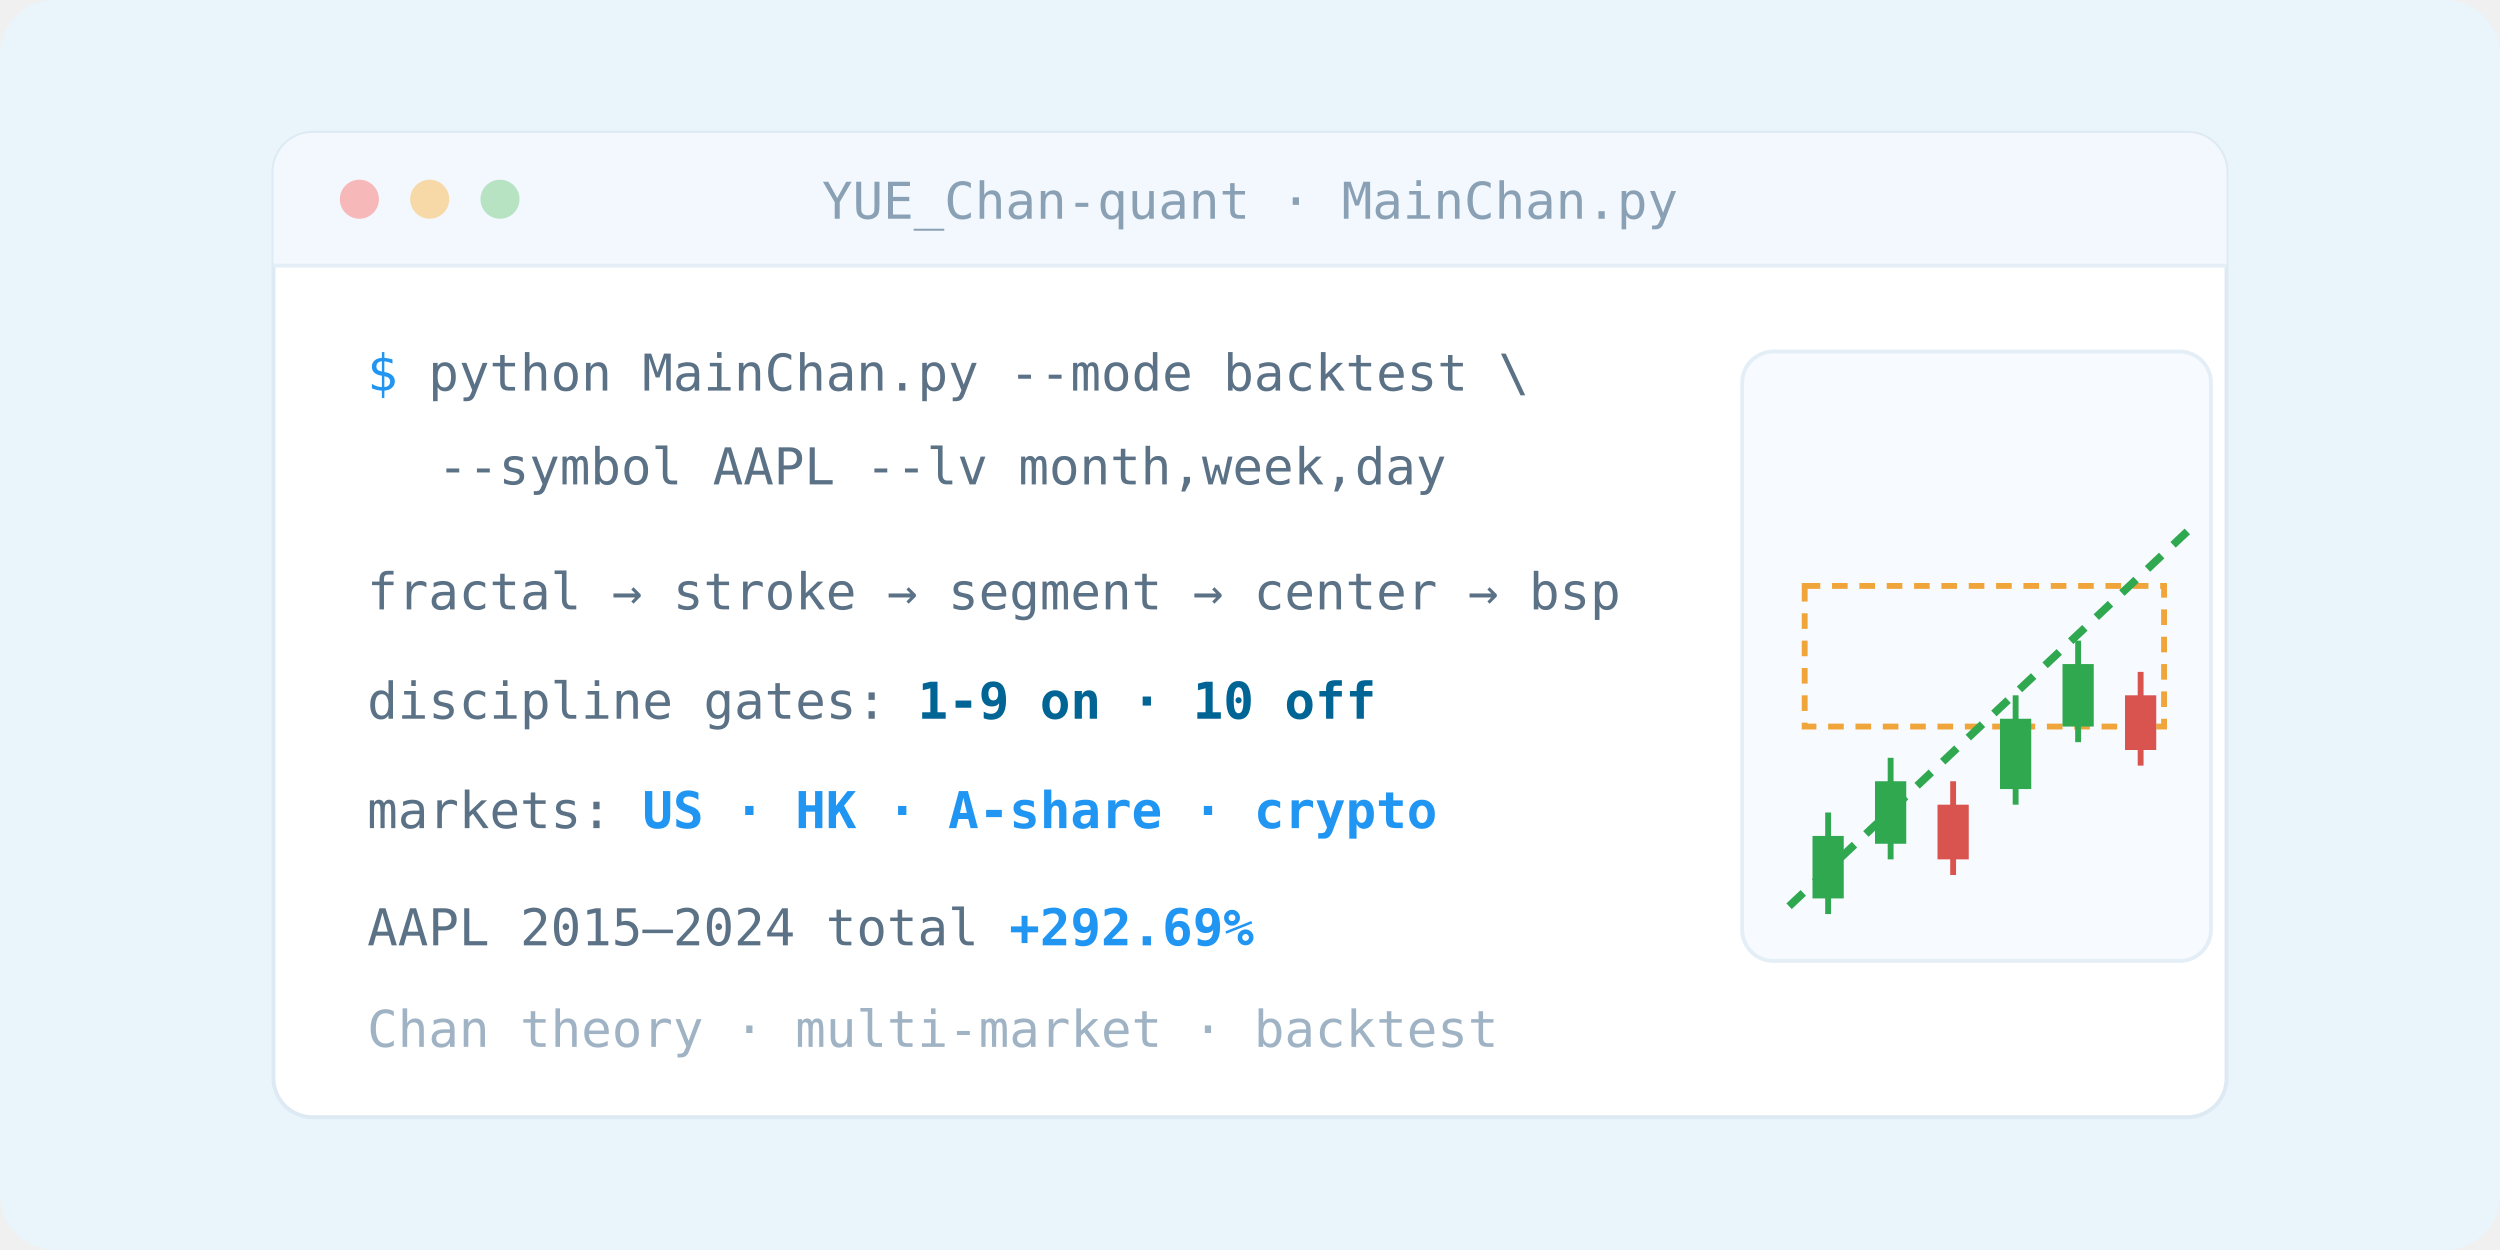
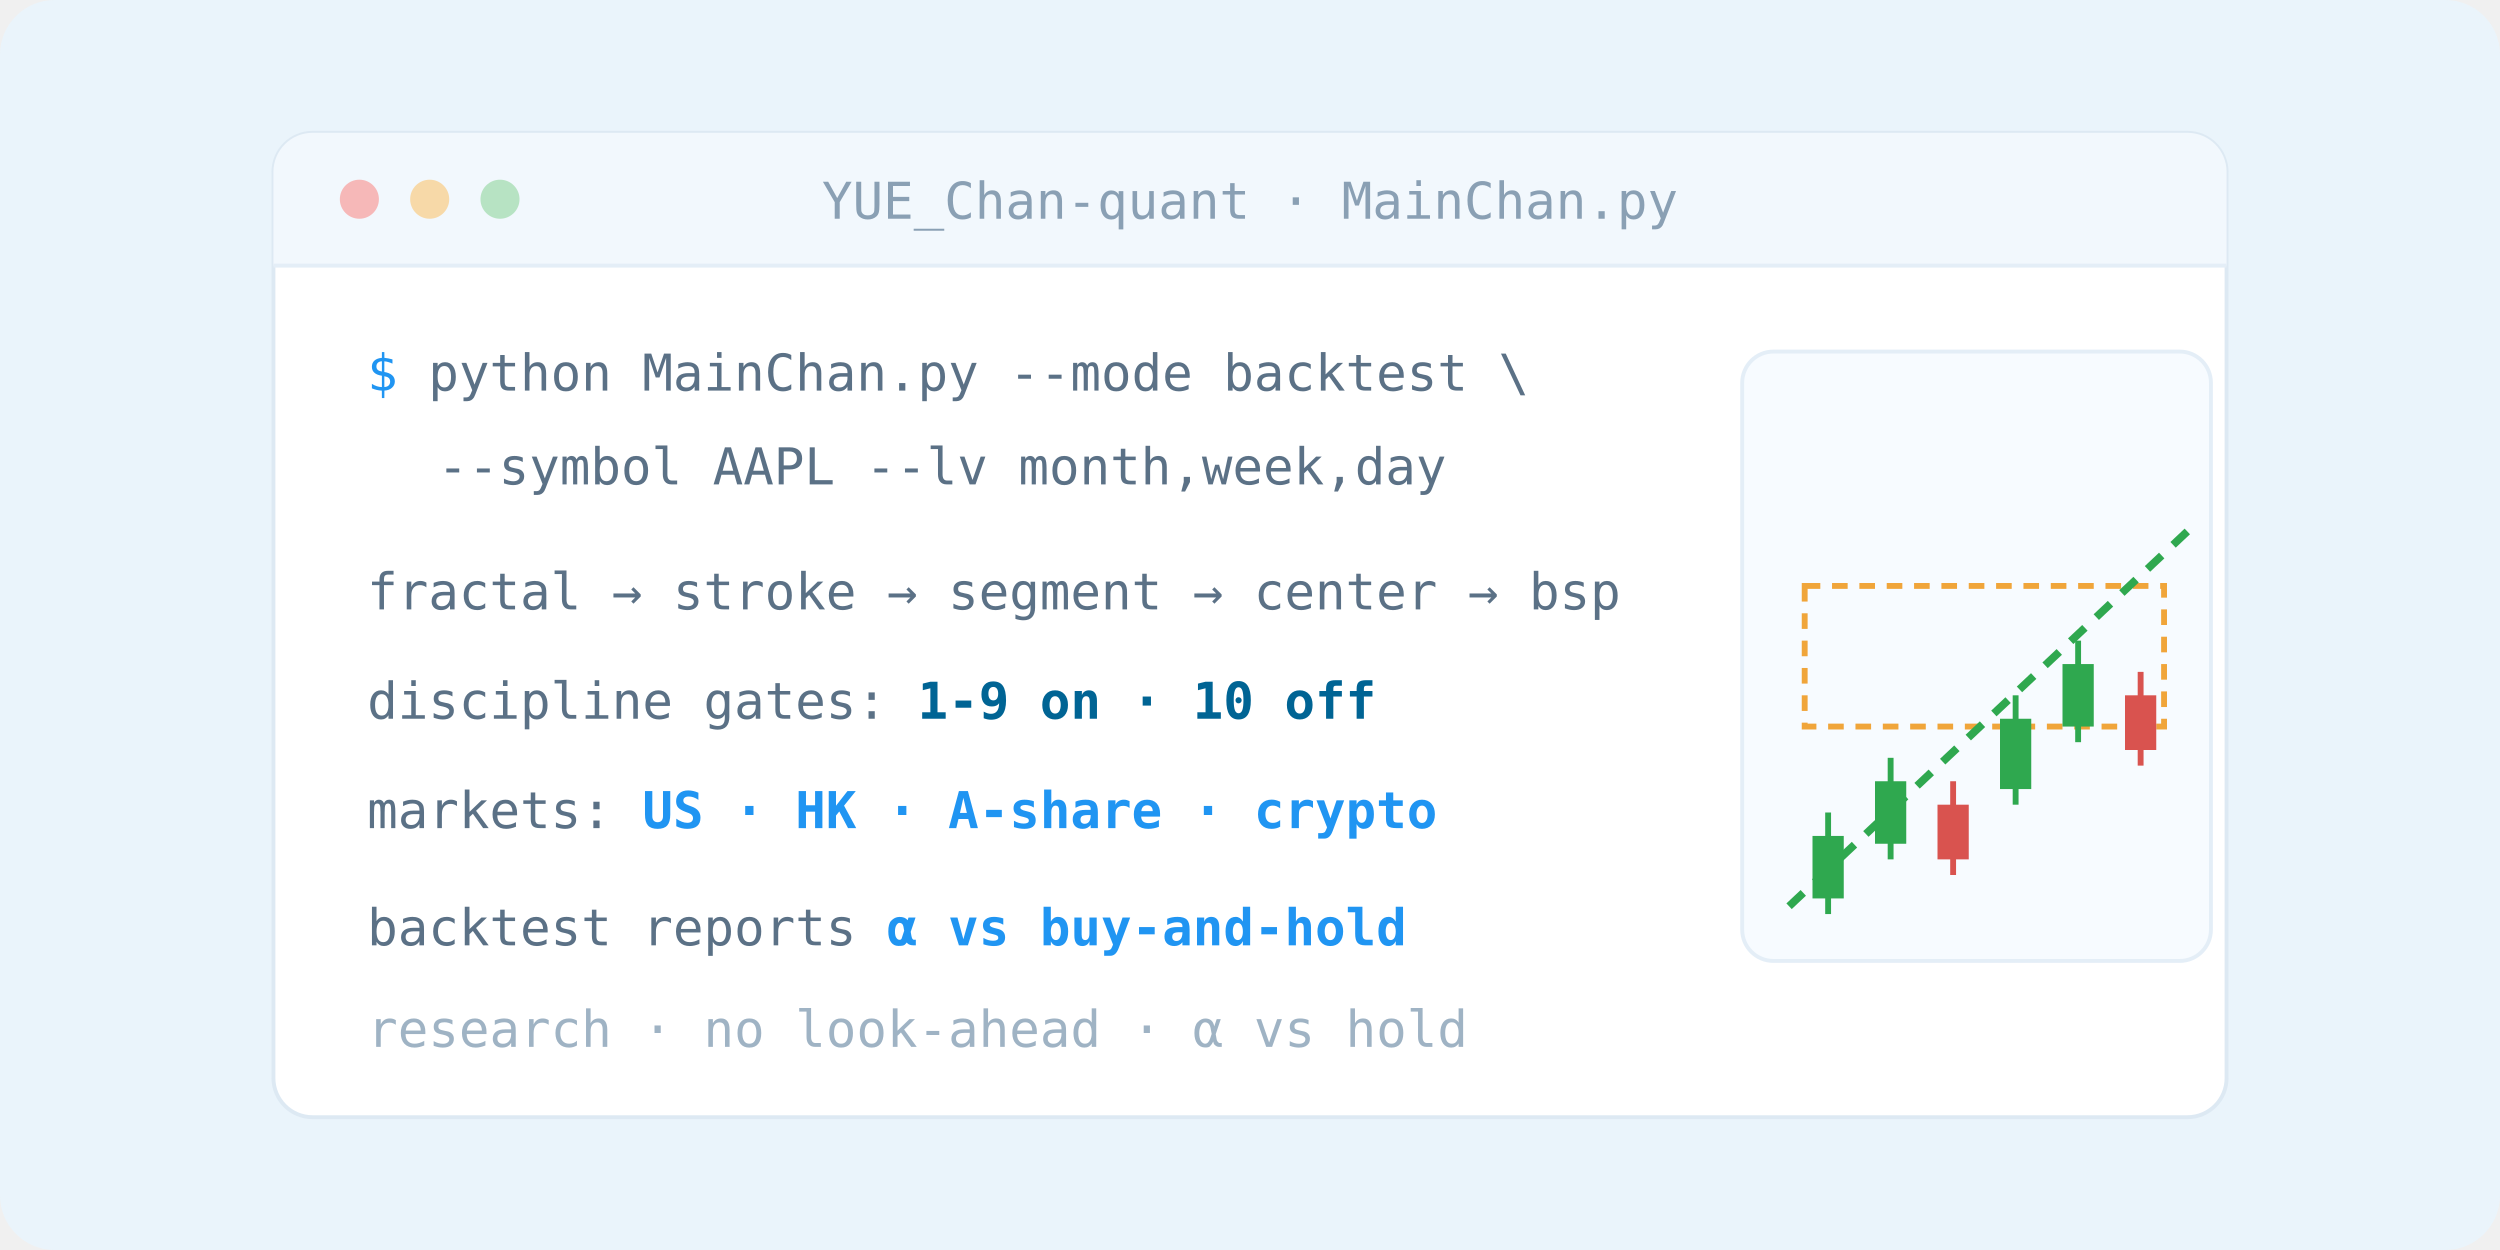
<svg xmlns="http://www.w3.org/2000/svg" width="640" height="320" viewBox="0 0 640 320">
  <rect width="640" height="320" rx="14" fill="#eaf4fb" />
  <rect x="70" y="34" width="500" height="252" rx="10" fill="#ffffff" stroke="#dde9f3" />
  <path d="M70 44a10 10 0 0 1 10-10h480a10 10 0 0 1 10 10v24H70z" fill="#f2f8fd" />
  <line x1="70" y1="68" x2="570" y2="68" stroke="#e4eef7" />
  <circle cx="92" cy="51" r="5" fill="#f6b8b8" />
  <circle cx="110" cy="51" r="5" fill="#f7d9a8" />
  <circle cx="128" cy="51" r="5" fill="#b7e3c3" />
  <text x="320" y="56" text-anchor="middle" font-family="Consolas, Menlo, monospace" font-size="13" fill="#8aa0b4">YUE_Chan-quant · MainChan.py</text>
  <g font-family="Consolas, Menlo, monospace" font-size="13">
    <text x="94" y="100" fill="#5b7186">
      <tspan fill="#2095f2">$</tspan> python MainChan.py --mode backtest \</text>
    <text x="112" y="124" fill="#5b7186">--symbol AAPL --lv month,week,day</text>
    <text x="94" y="156" fill="#5b7186">fractal → stroke → segment → center → bsp</text>
    <text x="94" y="184" fill="#5b7186">discipline gates: <tspan fill="#006494" font-weight="bold">1-9 on · 10 off</tspan>
    </text>
    <text x="94" y="212" fill="#5b7186">markets: <tspan fill="#2095f2" font-weight="bold">US · HK · A-share · crypto</tspan>
    </text>
-     <text x="94" y="242" fill="#5b7186">AAPL 2015–2024  total <tspan fill="#2095f2" font-weight="bold">+292.69%</tspan>
+     <text x="94" y="242" fill="#5b7186">backtest reports <tspan fill="#2095f2" font-weight="bold">α vs buy-and-hold</tspan>
    </text>
-     <text x="94" y="268" fill="#9fb3c4">Chan theory · multi-market · backtest</text>
+     <text x="94" y="268" fill="#9fb3c4">research · no look-ahead · α vs hold</text>
  </g>
  <g transform="translate(452,96)">
    <rect x="-6" y="-6" width="120" height="156" rx="8" fill="#f7fbff" stroke="#e4eef7" />
    <rect x="10" y="54" width="92" height="36" fill="none" stroke="#f0a53a" stroke-width="1.5" stroke-dasharray="4 3" />
    <g stroke-width="1.5">
      <line x1="16" y1="112" x2="16" y2="138" stroke="#2fa84f" />
      <rect x="12" y="118" width="8" height="16" fill="#2fa84f" />
      <line x1="32" y1="98" x2="32" y2="124" stroke="#2fa84f" />
      <rect x="28" y="104" width="8" height="16" fill="#2fa84f" />
      <line x1="48" y1="104" x2="48" y2="128" stroke="#d9534f" />
      <rect x="44" y="110" width="8" height="14" fill="#d9534f" />
      <line x1="64" y1="82" x2="64" y2="110" stroke="#2fa84f" />
      <rect x="60" y="88" width="8" height="18" fill="#2fa84f" />
      <line x1="80" y1="68" x2="80" y2="94" stroke="#2fa84f" />
      <rect x="76" y="74" width="8" height="16" fill="#2fa84f" />
      <line x1="96" y1="76" x2="96" y2="100" stroke="#d9534f" />
      <rect x="92" y="82" width="8" height="14" fill="#d9534f" />
    </g>
    <line x1="6" y1="136" x2="108" y2="40" stroke="#2fa84f" stroke-width="2" stroke-dasharray="5 4" />
  </g>
</svg>
